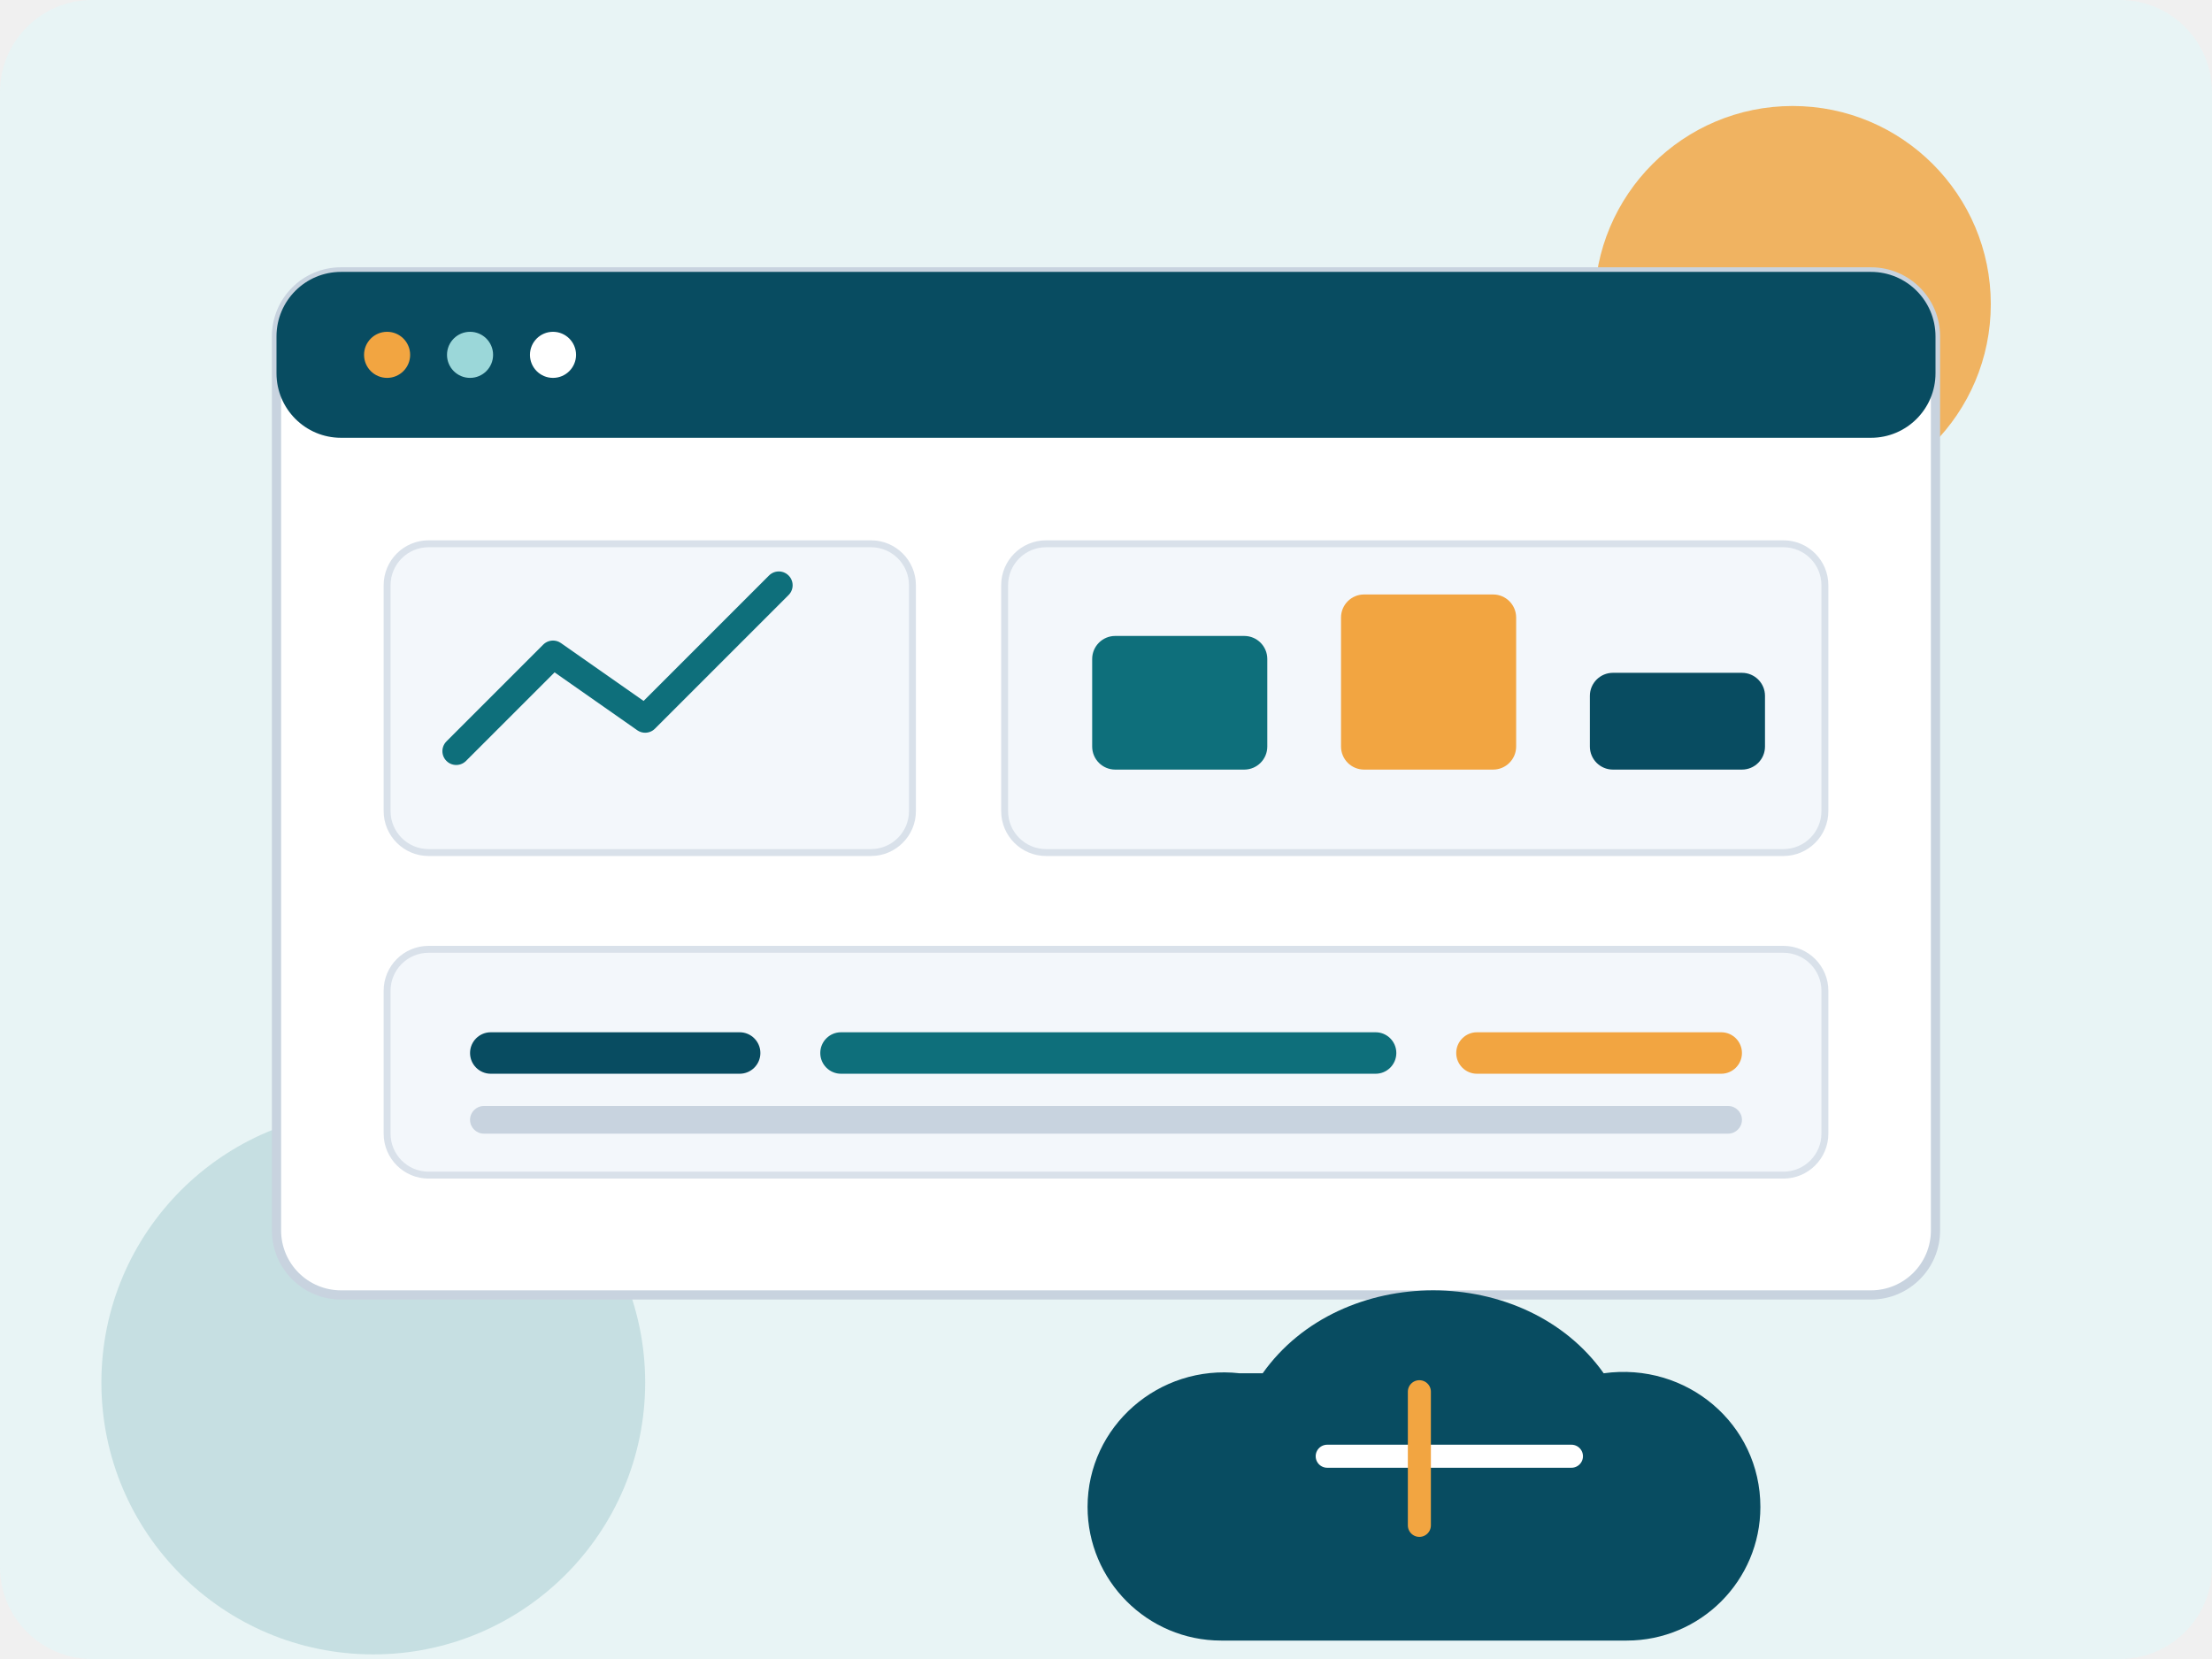
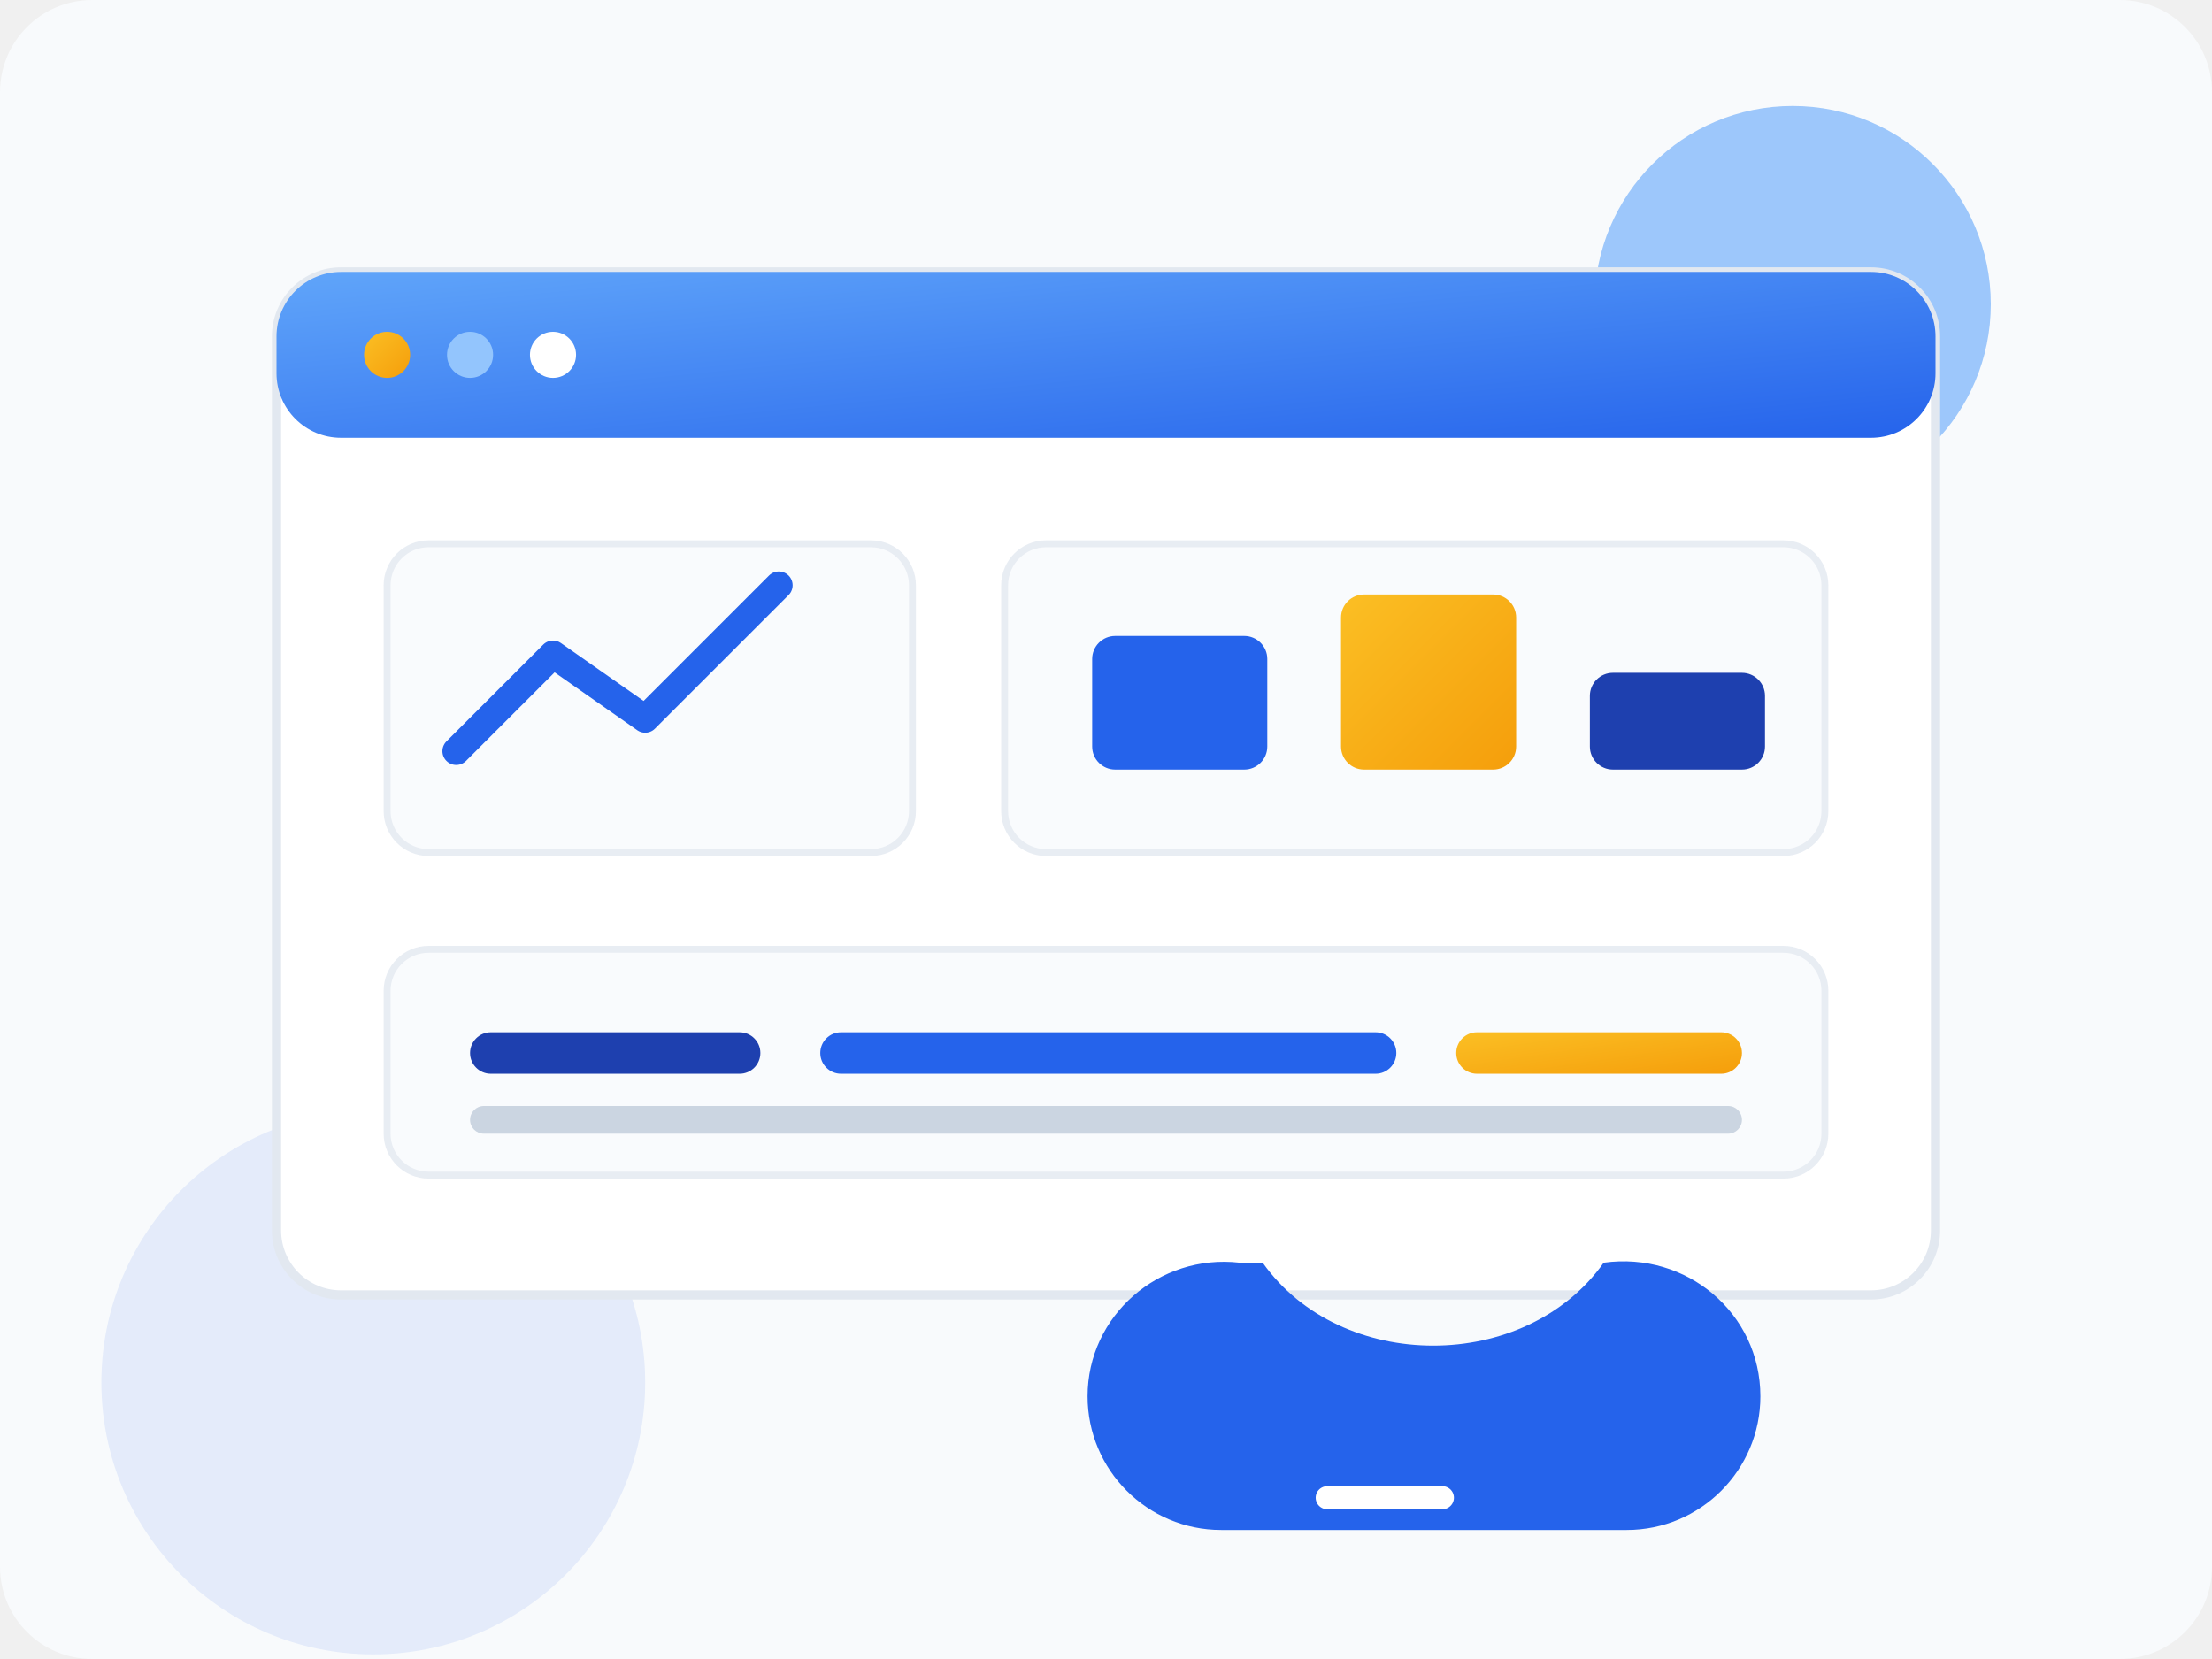
<svg xmlns="http://www.w3.org/2000/svg" viewBox="0 0 960 720" role="img" aria-labelledby="title desc">
-   <rect width="960" height="720" rx="40" fill="#e8f4f5" />
-   <circle cx="778" cy="132" r="86" fill="#f2a541" opacity=".82" />
-   <circle cx="162" cy="600" r="118" fill="#0e6f7b" opacity=".16" />
-   <rect x="120" y="118" width="720" height="444" rx="28" fill="#ffffff" stroke="#c8d3df" stroke-width="4" />
-   <rect x="120" y="118" width="720" height="72" rx="28" fill="#084c61" />
-   <circle cx="168" cy="154" r="10" fill="#f2a541" />
-   <circle cx="204" cy="154" r="10" fill="#9bd7d9" />
+   <defs>
+     <linearGradient id="blueGrad" x1="0" y1="0" x2="1" y2="1">
+       <stop offset="0%" stop-color="#60a5fa" />
+       <stop offset="100%" stop-color="#2563eb" />
+     </linearGradient>
+     <linearGradient id="orangeGrad" x1="0" y1="0" x2="1" y2="1">
+       <stop offset="0%" stop-color="#fbbf24" />
+       <stop offset="100%" stop-color="#f59e0b" />
+     </linearGradient>
+   </defs>
+   <rect width="960" height="720" rx="40" fill="#f8fafc" />
+   <circle cx="778" cy="132" r="86" fill="#60a5fa" opacity=".6" />
+   <circle cx="162" cy="600" r="118" fill="#2563eb" opacity=".1" />
+   <rect x="120" y="118" width="720" height="444" rx="28" fill="white" stroke="#e2e8f0" stroke-width="4" />
+   <rect x="120" y="118" width="720" height="72" rx="28" fill="url(#blueGrad)" />
+   <circle cx="168" cy="154" r="10" fill="url(#orangeGrad)" />
+   <circle cx="204" cy="154" r="10" fill="#93c5fd" />
  <circle cx="240" cy="154" r="10" fill="#ffffff" />
-   <rect x="168" y="236" width="228" height="134" rx="18" fill="#f3f7fb" stroke="#d9e1ea" stroke-width="3" />
-   <rect x="436" y="236" width="356" height="134" rx="18" fill="#f3f7fb" stroke="#d9e1ea" stroke-width="3" />
-   <rect x="168" y="412" width="624" height="98" rx="18" fill="#f3f7fb" stroke="#d9e1ea" stroke-width="3" />
-   <path d="M198 326l42-42 40 28 58-58" fill="none" stroke="#0e6f7b" stroke-width="12" stroke-linecap="round" stroke-linejoin="round" />
-   <rect x="474" y="276" width="76" height="58" rx="10" fill="#0e6f7b" />
-   <rect x="582" y="258" width="76" height="76" rx="10" fill="#f2a541" />
-   <rect x="690" y="292" width="76" height="42" rx="10" fill="#084c61" />
-   <rect x="204" y="448" width="126" height="18" rx="9" fill="#084c61" />
-   <rect x="356" y="448" width="250" height="18" rx="9" fill="#0e6f7b" />
-   <rect x="632" y="448" width="124" height="18" rx="9" fill="#f2a541" />
-   <rect x="204" y="480" width="552" height="12" rx="6" fill="#c8d3df" />
-   <path d="M548 596c34-48 114-48 148 0 36-5 68 22 68 58 0 32-26 58-58 58H530c-32 0-58-26-58-58 0-35 31-62 66-58z" fill="#084c61" />
-   <path d="M576 632h106" stroke="#ffffff" stroke-width="10" stroke-linecap="round" />
-   <path d="M616 604v58" stroke="#f2a541" stroke-width="10" stroke-linecap="round" />
+   <g opacity="0.8">
+     <rect x="168" y="236" width="228" height="134" rx="18" fill="#f8fafc" stroke="#e2e8f0" stroke-width="3" />
+     <rect x="436" y="236" width="356" height="134" rx="18" fill="#f8fafc" stroke="#e2e8f0" stroke-width="3" />
+     <rect x="168" y="412" width="624" height="98" rx="18" fill="#f8fafc" stroke="#e2e8f0" stroke-width="3" />
+   </g>
+   <path d="M198 326l42-42 40 28 58-58" fill="none" stroke="#2563eb" stroke-width="12" stroke-linecap="round" stroke-linejoin="round" />
+   <rect x="474" y="276" width="76" height="58" rx="10" fill="#2563eb" />
+   <rect x="582" y="258" width="76" height="76" rx="10" fill="url(#orangeGrad)" />
+   <rect x="690" y="292" width="76" height="42" rx="10" fill="#1e40af" />
+   <rect x="204" y="448" width="126" height="18" rx="9" fill="#1e40af" />
+   <rect x="356" y="448" width="250" height="18" rx="9" fill="#2563eb" />
+   <rect x="632" y="448" width="124" height="18" rx="9" fill="url(#orangeGrad)" />
+   <rect x="204" y="480" width="552" height="12" rx="6" fill="#cbd5e1" />
+   <g transform="translate(548 596)">
+     <path d="M0-48c34 48 114 48 148 0 36-5 68 22 68 58 0 32-26 58-58 58H-18c-32 0-58-26-58-58 0-35 31-62 66-58z" fill="#2563eb" />
+     <path d="M28 54h50" stroke="#ffffff" stroke-width="10" stroke-linecap="round" />
+     <path d="M50 36v58" stroke="url(#orangeGrad)" stroke-width="10" stroke-linecap="round" />
+   </g>
</svg>
